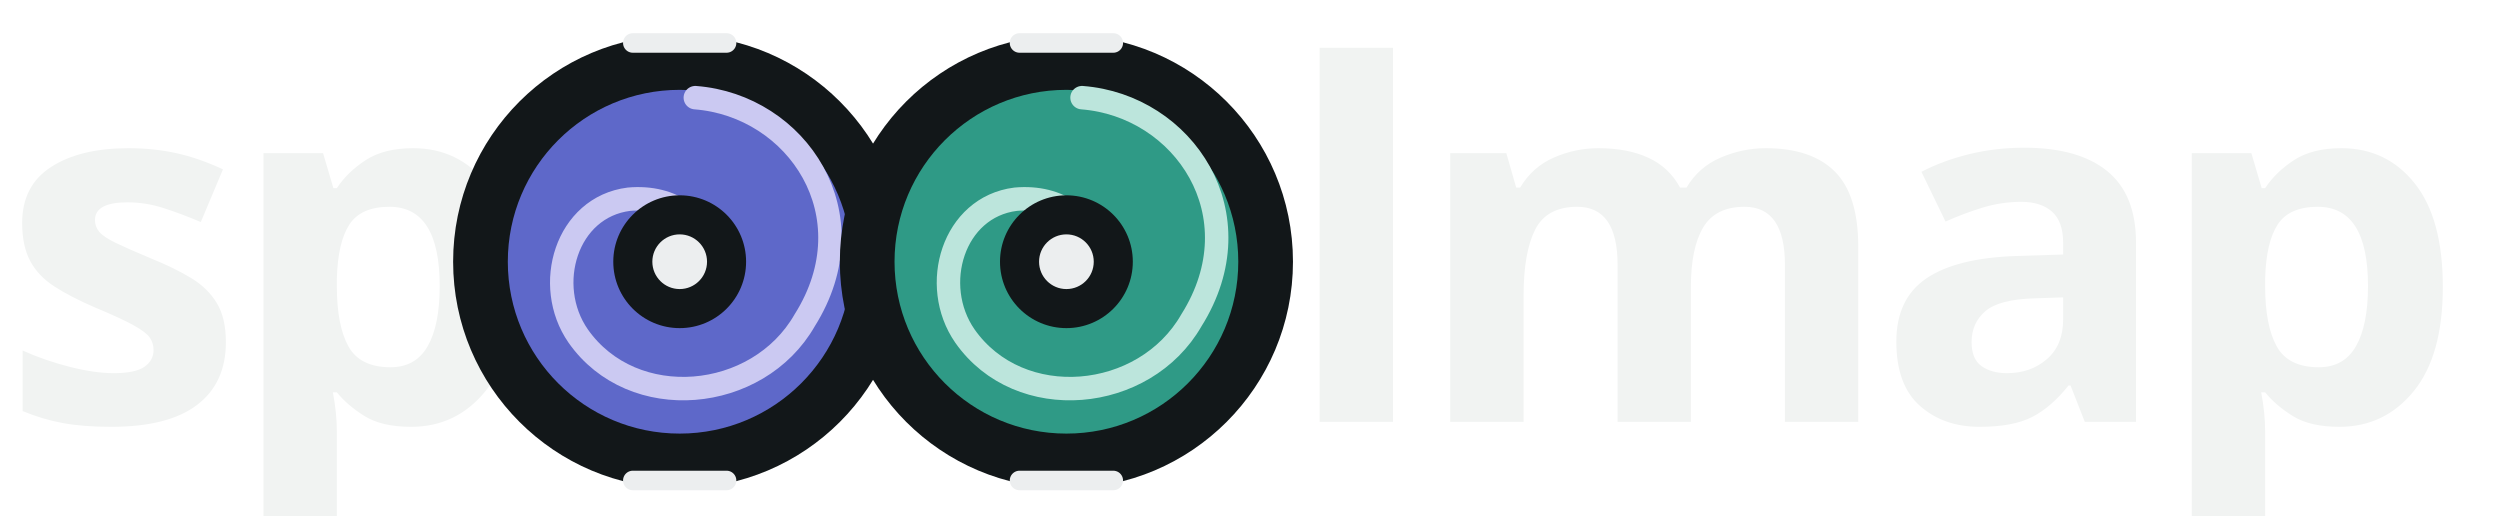
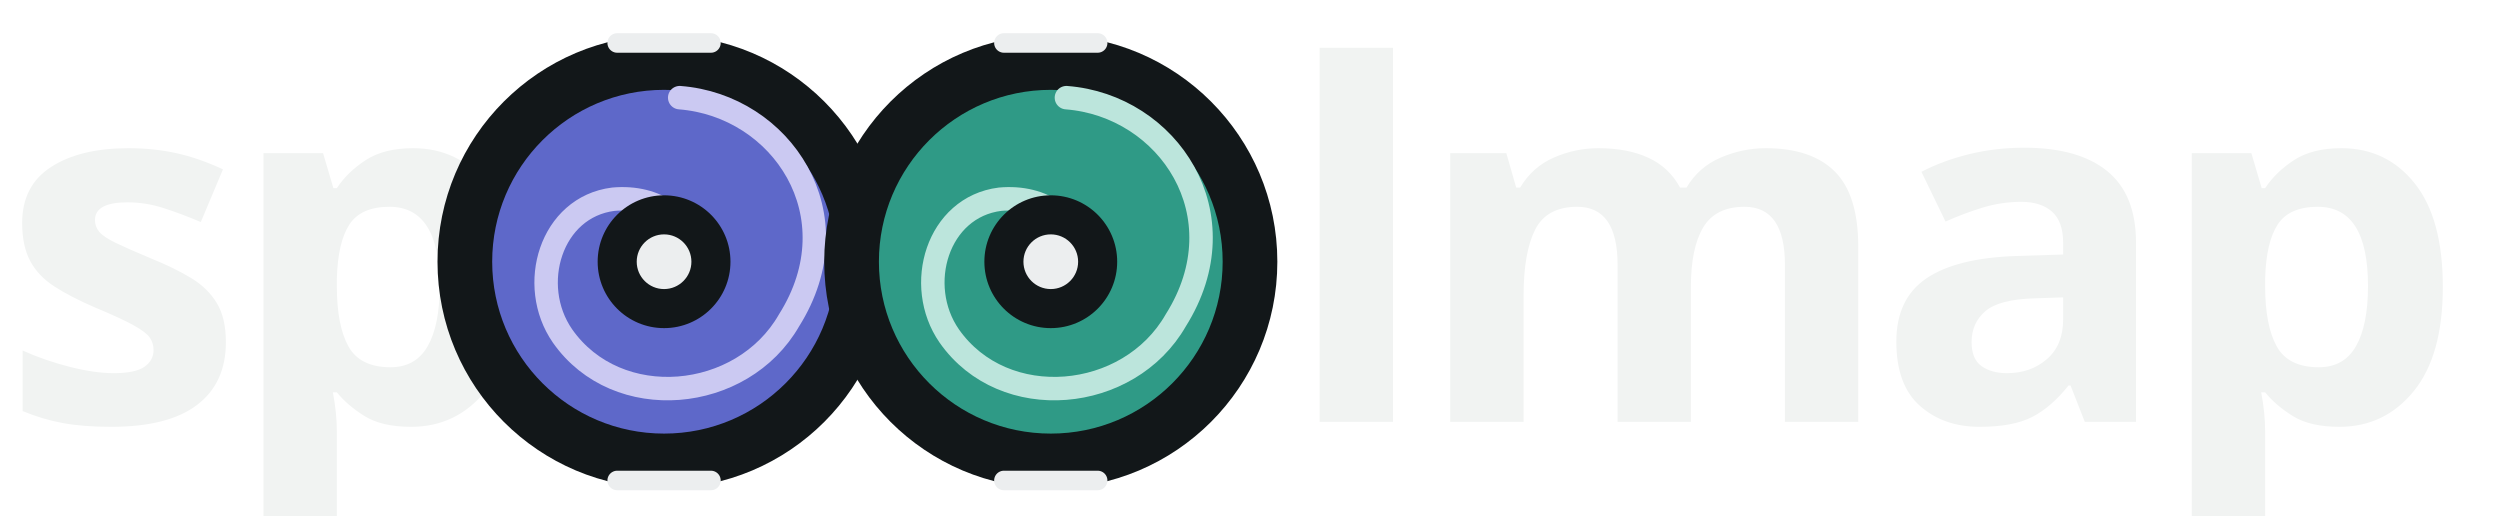
<svg xmlns="http://www.w3.org/2000/svg" viewBox="0 0 640 132" role="img" aria-labelledby="title">
  <g fill="#f1f3f2">
    <text x="0" y="108" font-family="Avenir Next Condensed, Arial Narrow, sans-serif" font-size="126" font-weight="700" letter-spacing="-5">sp</text>
-     <g transform="translate(174 67)">
+     <g transform="translate(170 67)">
      <circle r="58" fill="#121719" />
      <circle r="44" fill="#5e68c9" />
      <path d="M7 0C7-11-2-17-13-16-29-14-35 6-26 19-12 39 20 36 32 15 49-12 30-40 4-42" fill="none" stroke="#cbc9f2" stroke-width="6" stroke-linecap="round" />
      <circle r="17" fill="#121719" />
      <circle r="7" fill="#eceeef" />
      <path d="M-12-56h24M-12 56h24" stroke="#eceeef" stroke-width="5" stroke-linecap="round" />
    </g>
-     <g transform="translate(273 67)">
+     <g transform="translate(269 67)">
      <circle r="58" fill="#121719" />
      <circle r="44" fill="#2f9a86" />
      <path d="M7 0C7-11-2-17-13-16-29-14-35 6-26 19-12 39 20 36 32 15 49-12 30-40 4-42" fill="none" stroke="#bce5dc" stroke-width="6" stroke-linecap="round" />
      <circle r="17" fill="#121719" />
      <circle r="7" fill="#eceeef" />
      <path d="M-12-56h24M-12 56h24" stroke="#eceeef" stroke-width="5" stroke-linecap="round" />
    </g>
    <text x="328" y="108" font-family="Avenir Next Condensed, Arial Narrow, sans-serif" font-size="126" font-weight="700" letter-spacing="-5">lmap</text>
  </g>
</svg>
